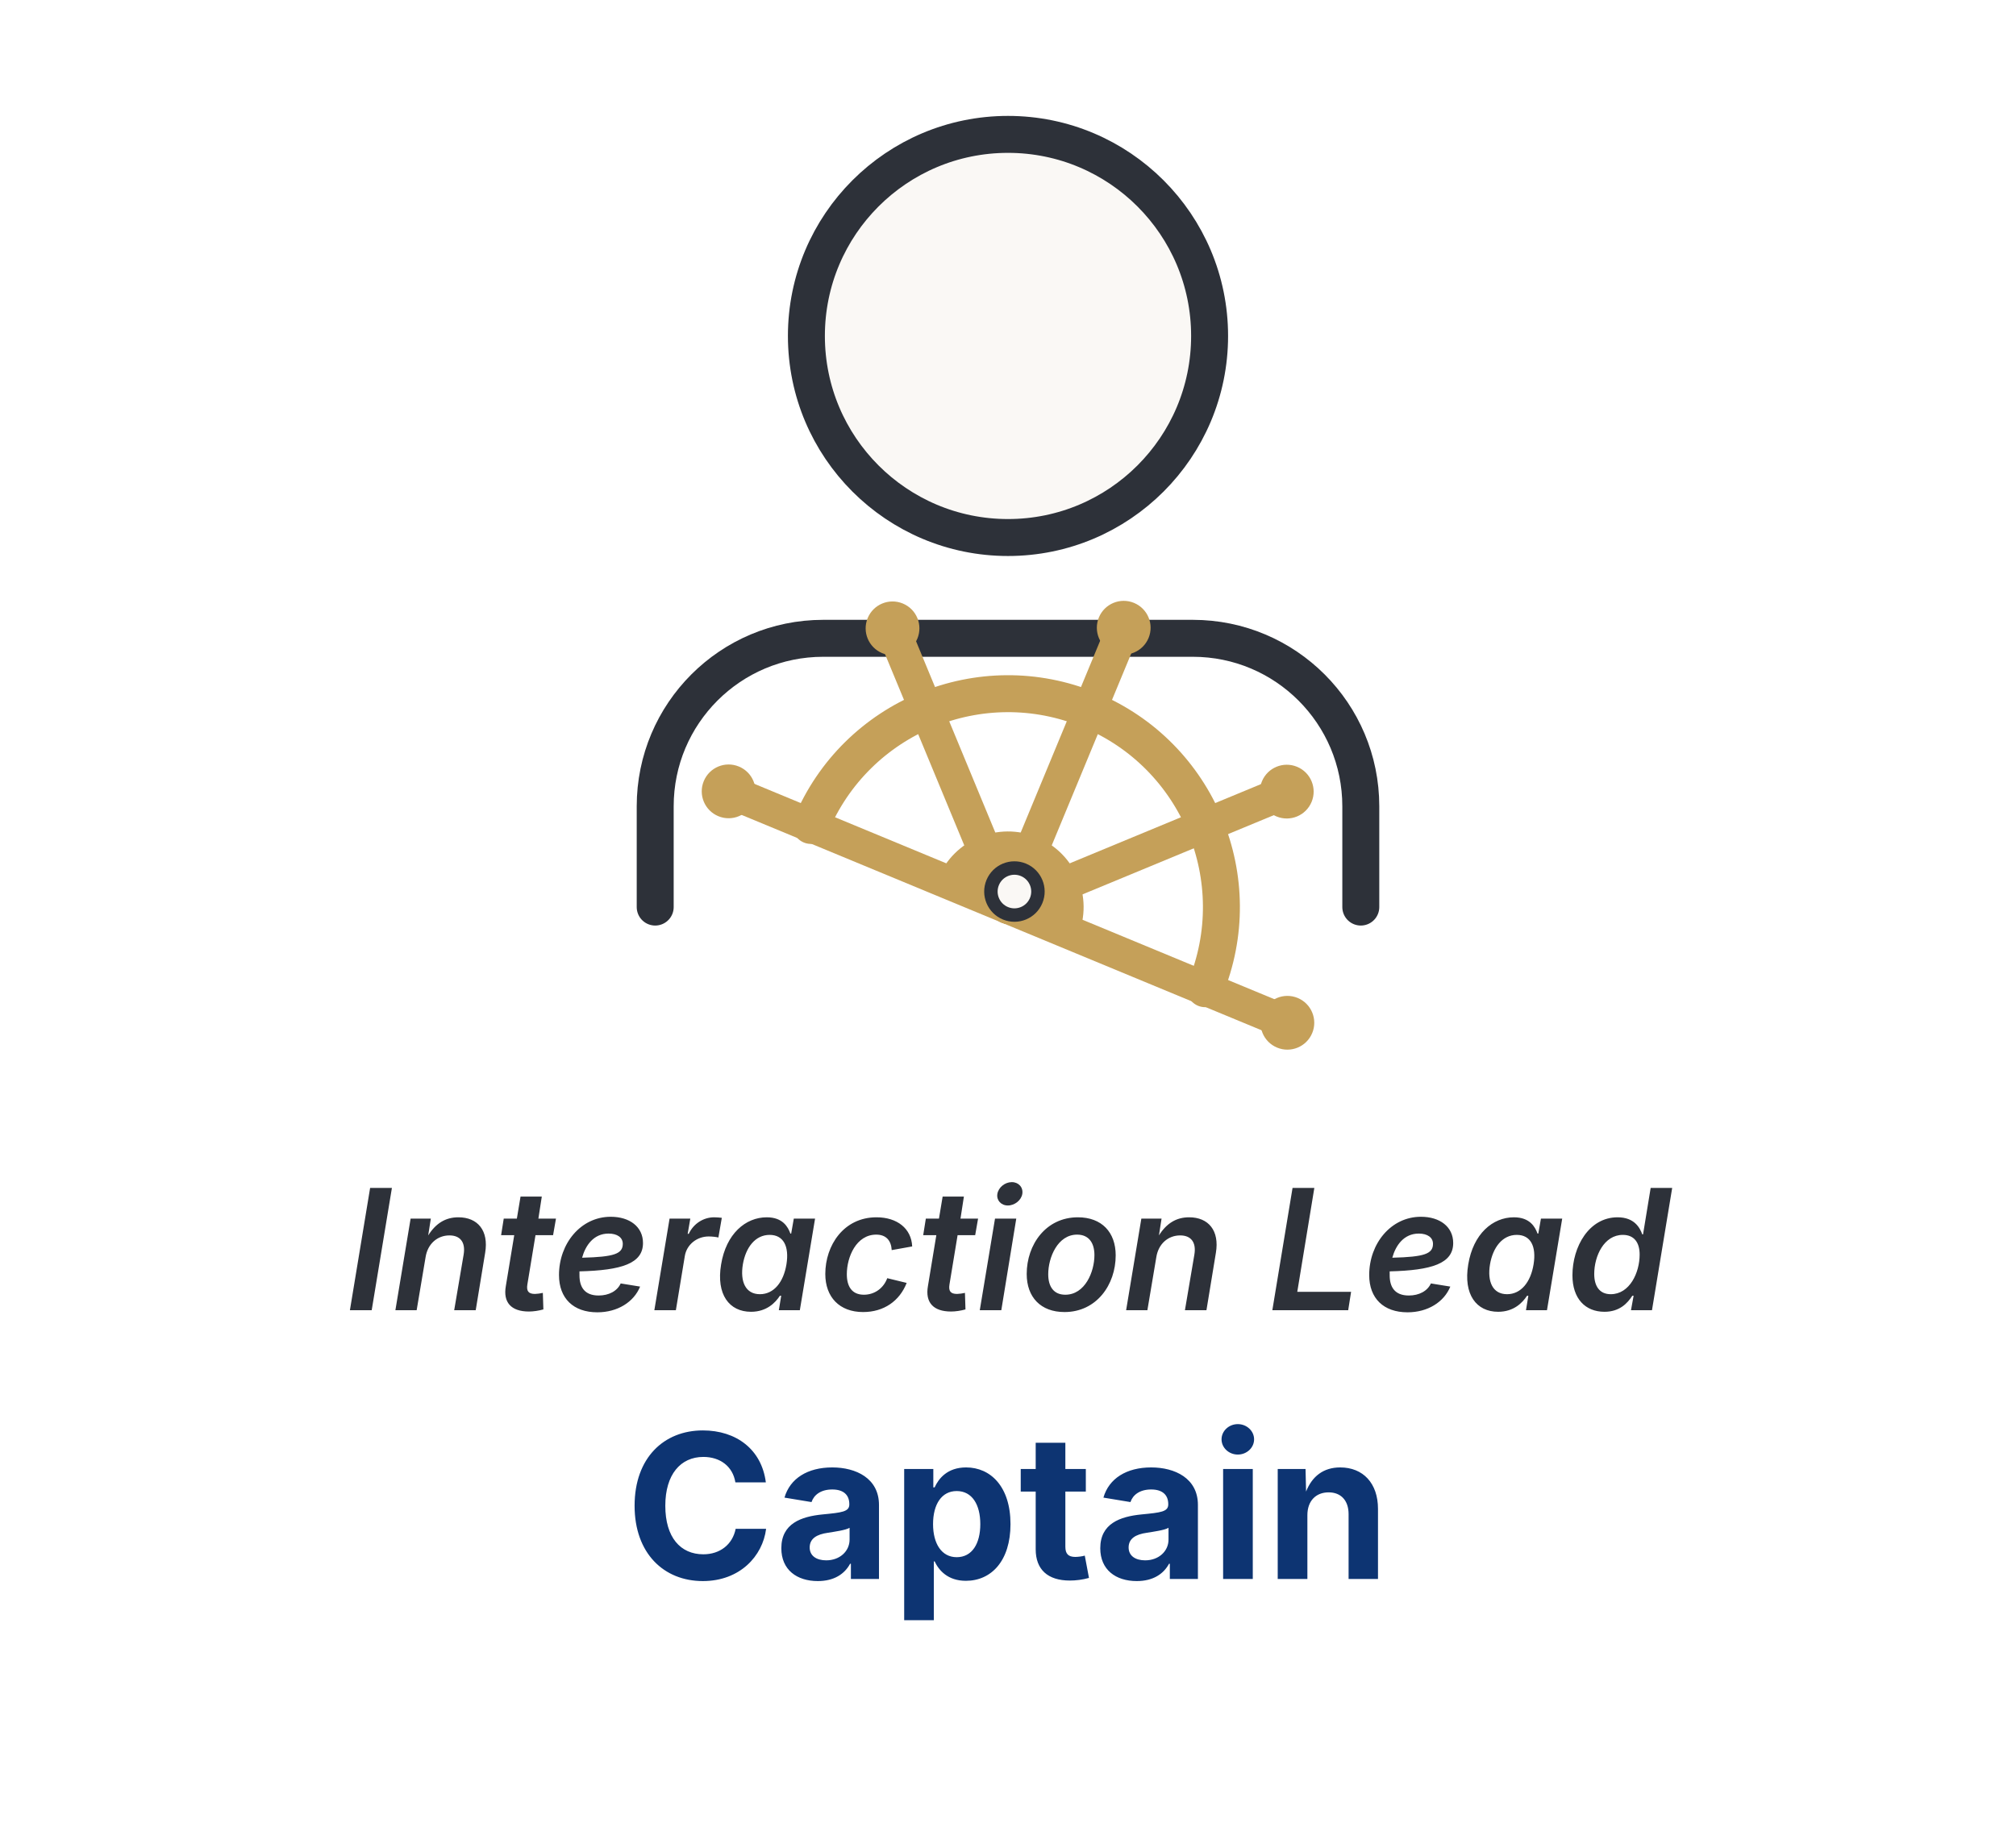
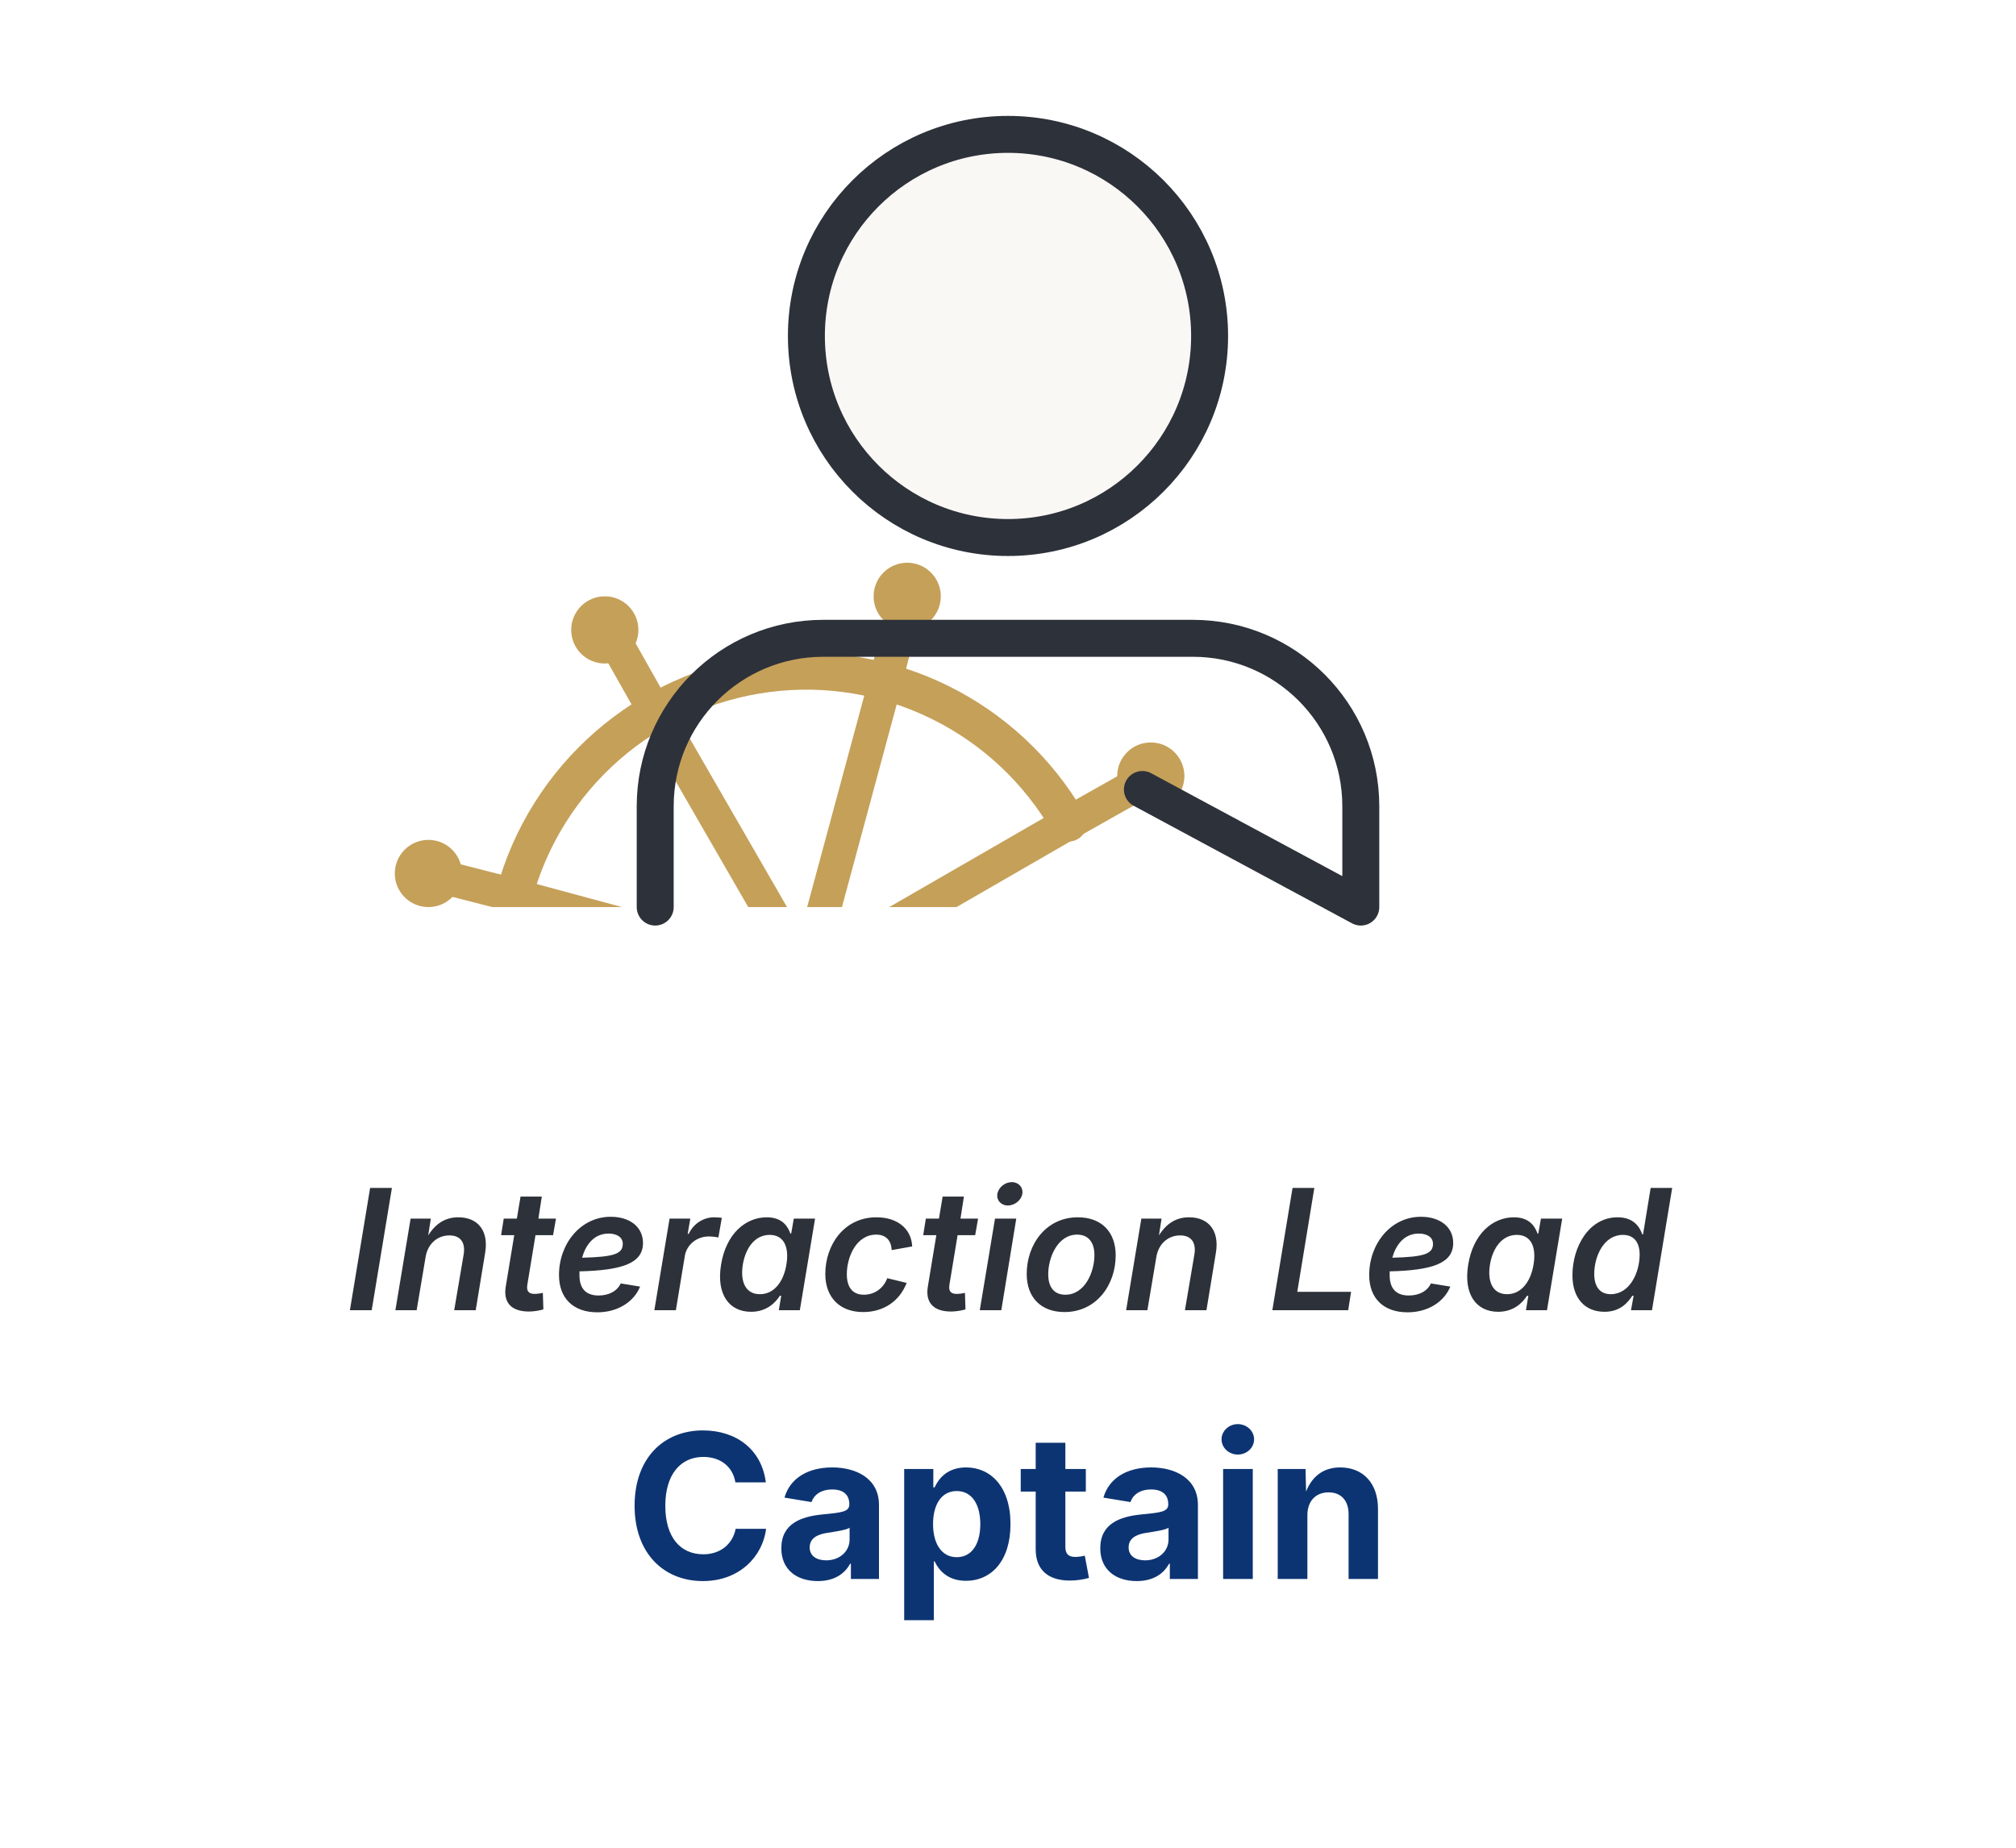
<svg xmlns="http://www.w3.org/2000/svg" width="120" height="110" viewBox="0 0 120 110">
+   <defs>
+     <clipPath id="lead-cut-torso">
+       <rect x="0" y="0" width="120" height="54" />
+     </clipPath>
+   </defs>
  <circle cx="60" cy="20" r="12" fill="#FAF8F5" stroke="#2D3139" stroke-width="2.2" />
-   <path d="M 81 54 v -6 a 10 10 0 0 0 -10 -10 H 49 a 10 10 0 0 0 -10 10 v 6 H 39" fill="none" stroke="#2D3139" stroke-width="2.2" stroke-linecap="round" stroke-linejoin="round" />
-   <g transform="translate(60, 54) rotate(22.5)">
-     <g stroke="#C5A059" stroke-width="2.0" stroke-linecap="round">
-       <line x1="0" y1="0" x2="0" y2="-18" />
-       <line x1="0" y1="0" x2="18" y2="0" />
-       <line x1="0" y1="0" x2="-18" y2="0" />
-       <line x1="0" y1="0" x2="12.7" y2="-12.7" />
-       <line x1="0" y1="0" x2="-12.7" y2="-12.7" />
-     </g>
-     <path d="M -12.7 0 A 12.7 12.7 0 1 1 12.7 0" fill="none" stroke="#C5A059" stroke-width="2.2" stroke-linecap="round" />
-     <path d="M -1.6 -18 A 1.6 1.6 0 1 1 1.6 -18 A 1.6 1.6 0 1 1 -1.6 -18 Z M 16.4 0 A 1.6 1.6 0 1 1 19.6 0 A 1.6 1.6 0 1 1 16.4 0 Z M -19.6 0 A 1.6 1.6 0 1 1 -16.4 0 A 1.6 1.6 0 1 1 -19.6 0 Z M 11.1 -12.7 A 1.6 1.6 0 1 1 14.3 -12.7 A 1.6 1.6 0 1 1 11.1 -12.7 Z M -14.3 -12.7 A 1.6 1.6 0 1 1 -11.1 -12.7 A 1.6 1.6 0 1 1 -14.3 -12.7 Z" fill="#C5A059" />
-     <path d="M -4.5 0 A 4.5 4.5 0 0 1 4.5 0 Z" fill="#C5A059" />
-     <path d="M -1.4 -1 A 1.4 1.4 0 1 1 1.4 -1 A 1.4 1.4 0 1 1 -1.4 -1 Z" fill="#FAF8F5" stroke="#2D3139" stroke-width="0.8" />
+   <g clip-path="url(#lead-cut-torso)" stroke="#C5A059" stroke-linecap="round">
+     <line x1="48" y1="58" x2="30.6" y2="53.3" stroke-width="2.0" />
+     <line x1="48" y1="58" x2="39.0" y2="42.4" stroke-width="2.0" />
+     <line x1="48" y1="58" x2="52.7" y2="40.6" stroke-width="2.0" />
+     <line x1="48" y1="58" x2="63.6" y2="49.0" stroke-width="2.0" />
+     <path d="M 30.6 53.3 A 18 18 0 0 1 63.6 49.0" fill="none" stroke-width="2.2" />
+     <line x1="30.6" y1="53.3" x2="26.3" y2="52.2" stroke-width="2.0" />
+     <circle cx="25.5" cy="52.0" r="1.5" fill="#C5A059" />
+     <line x1="39.0" y1="42.4" x2="36.8" y2="38.5" stroke-width="2.0" />
+     <circle cx="36.0" cy="37.5" r="1.5" fill="#C5A059" />
+     <line x1="52.7" y1="40.6" x2="53.8" y2="36.3" stroke-width="2.0" />
+     <circle cx="54.0" cy="35.5" r="1.5" fill="#C5A059" />
+     <line x1="63.6" y1="49.0" x2="67.5" y2="46.8" stroke-width="2.0" />
+     <circle cx="68.5" cy="46.2" r="1.5" fill="#C5A059" />
  </g>
+   <path d="M 39 54 v -6 a 10 10 0 0 1 10 -10 H 71 a 10 10 0 0 1 10 10 v 6 L 68 47" fill="none" stroke="#2D3139" stroke-width="2.2" stroke-linecap="round" stroke-linejoin="round" />
  <text x="60" y="78" font-family="Inter, system-ui, -apple-system, sans-serif" font-size="10" font-weight="600" font-style="italic" fill="#2D3139" text-anchor="middle">Interaction Lead</text>
  <text x="60" y="94" font-family="Inter, system-ui, -apple-system, sans-serif" font-size="12" font-weight="700" fill="#0D3472" text-anchor="middle">Captain</text>
</svg>
